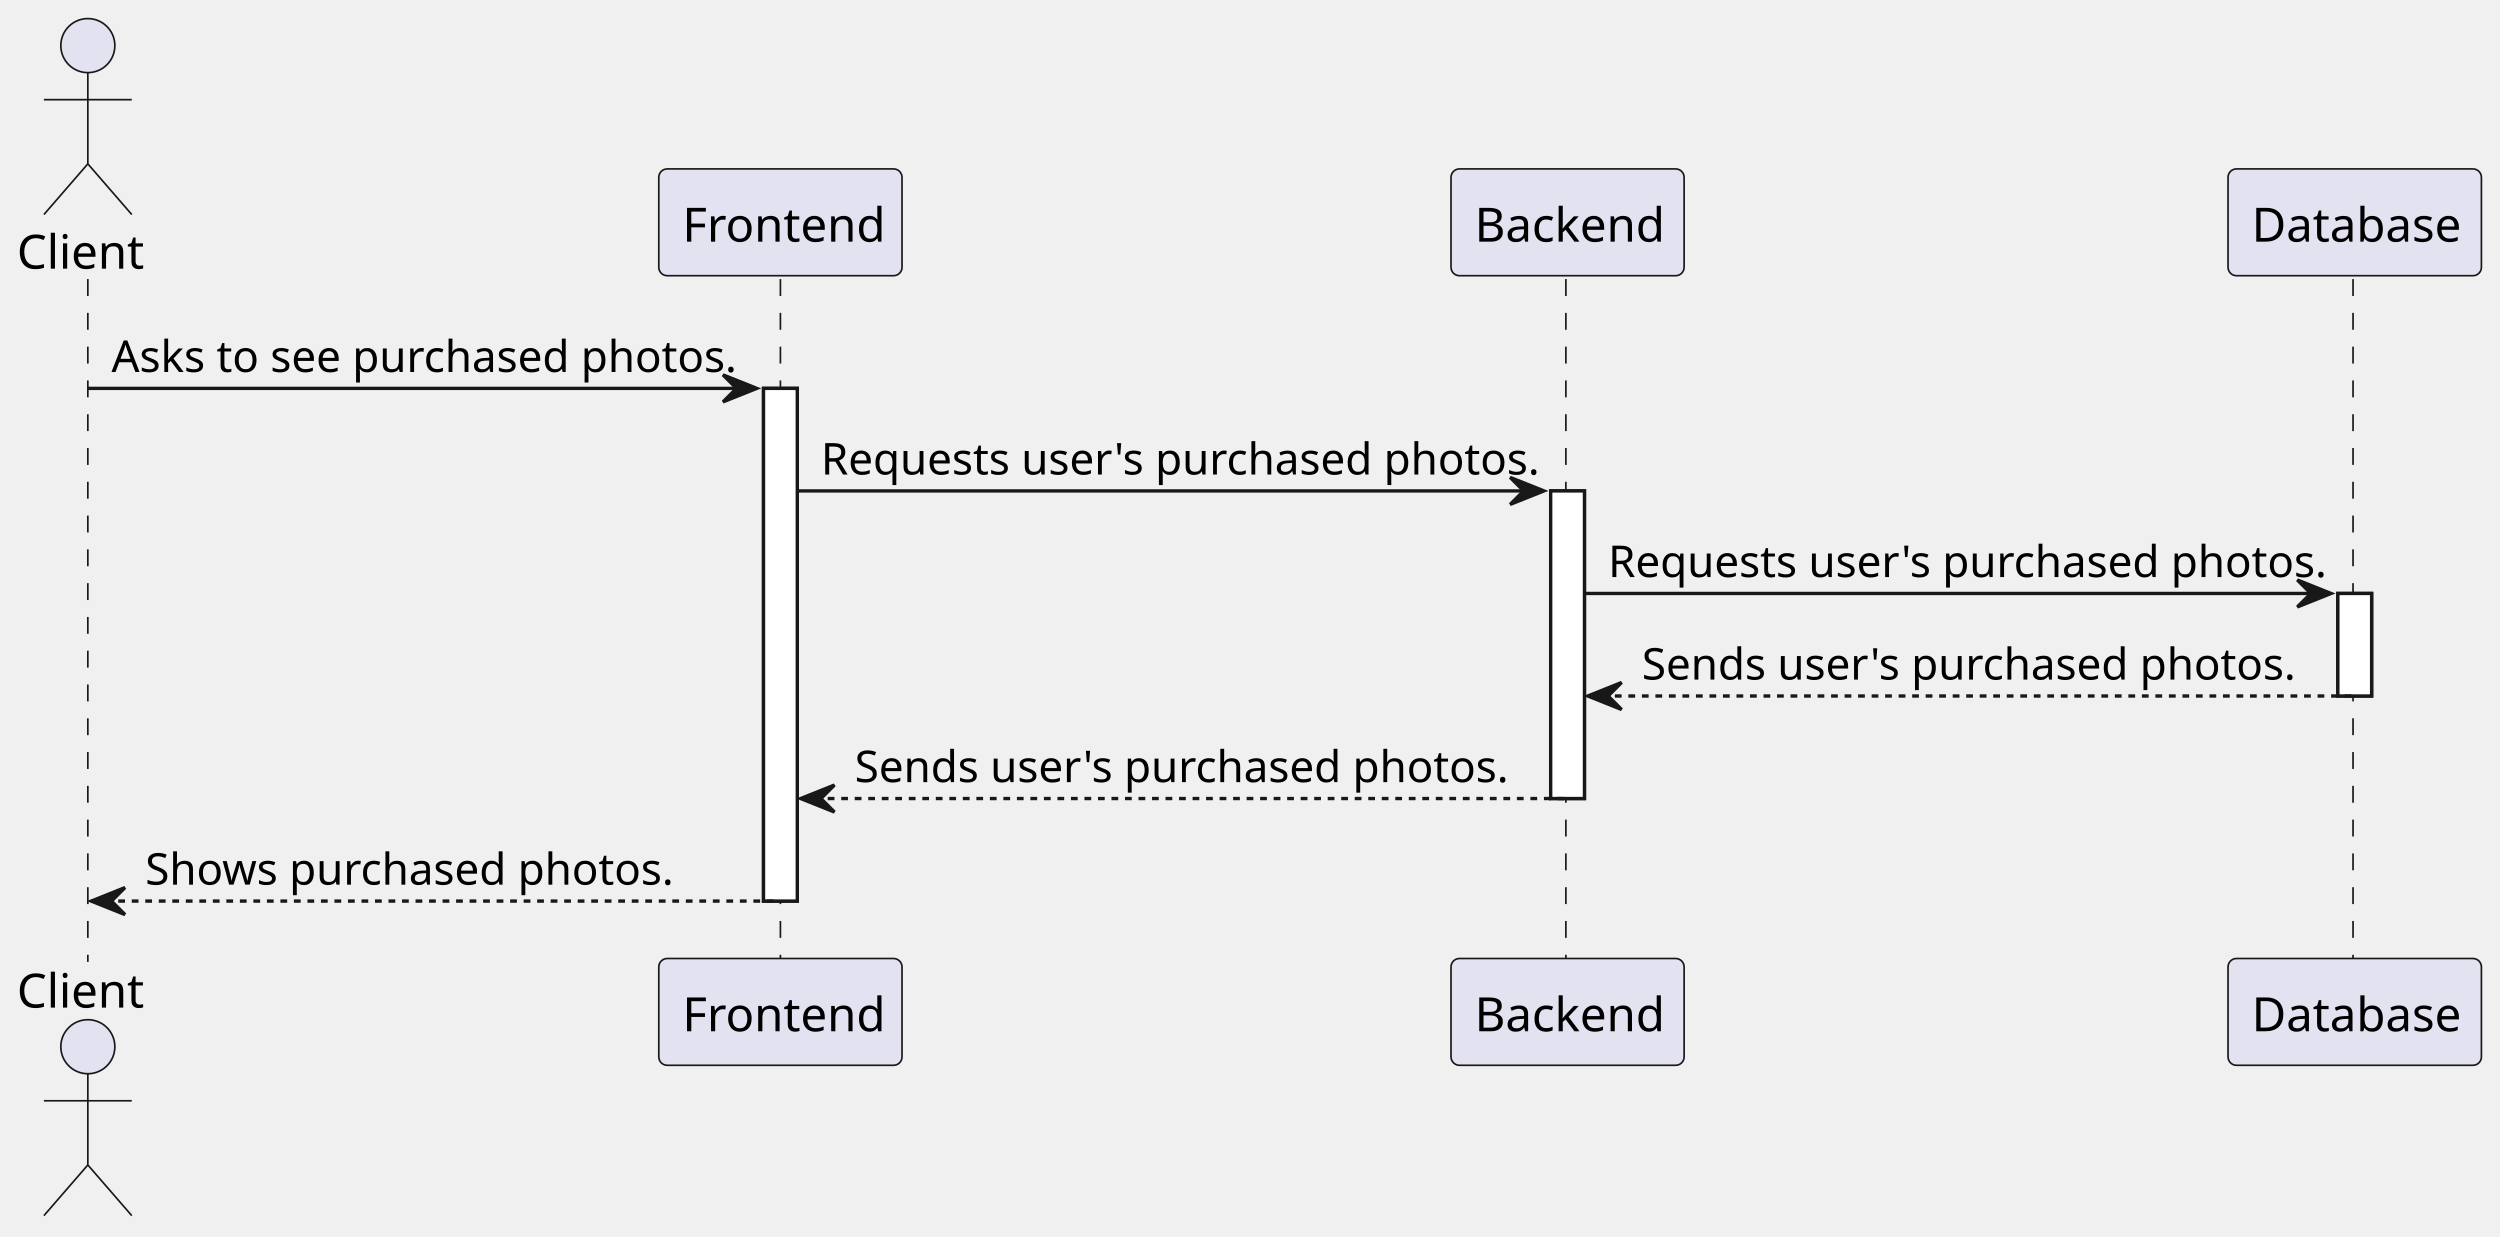
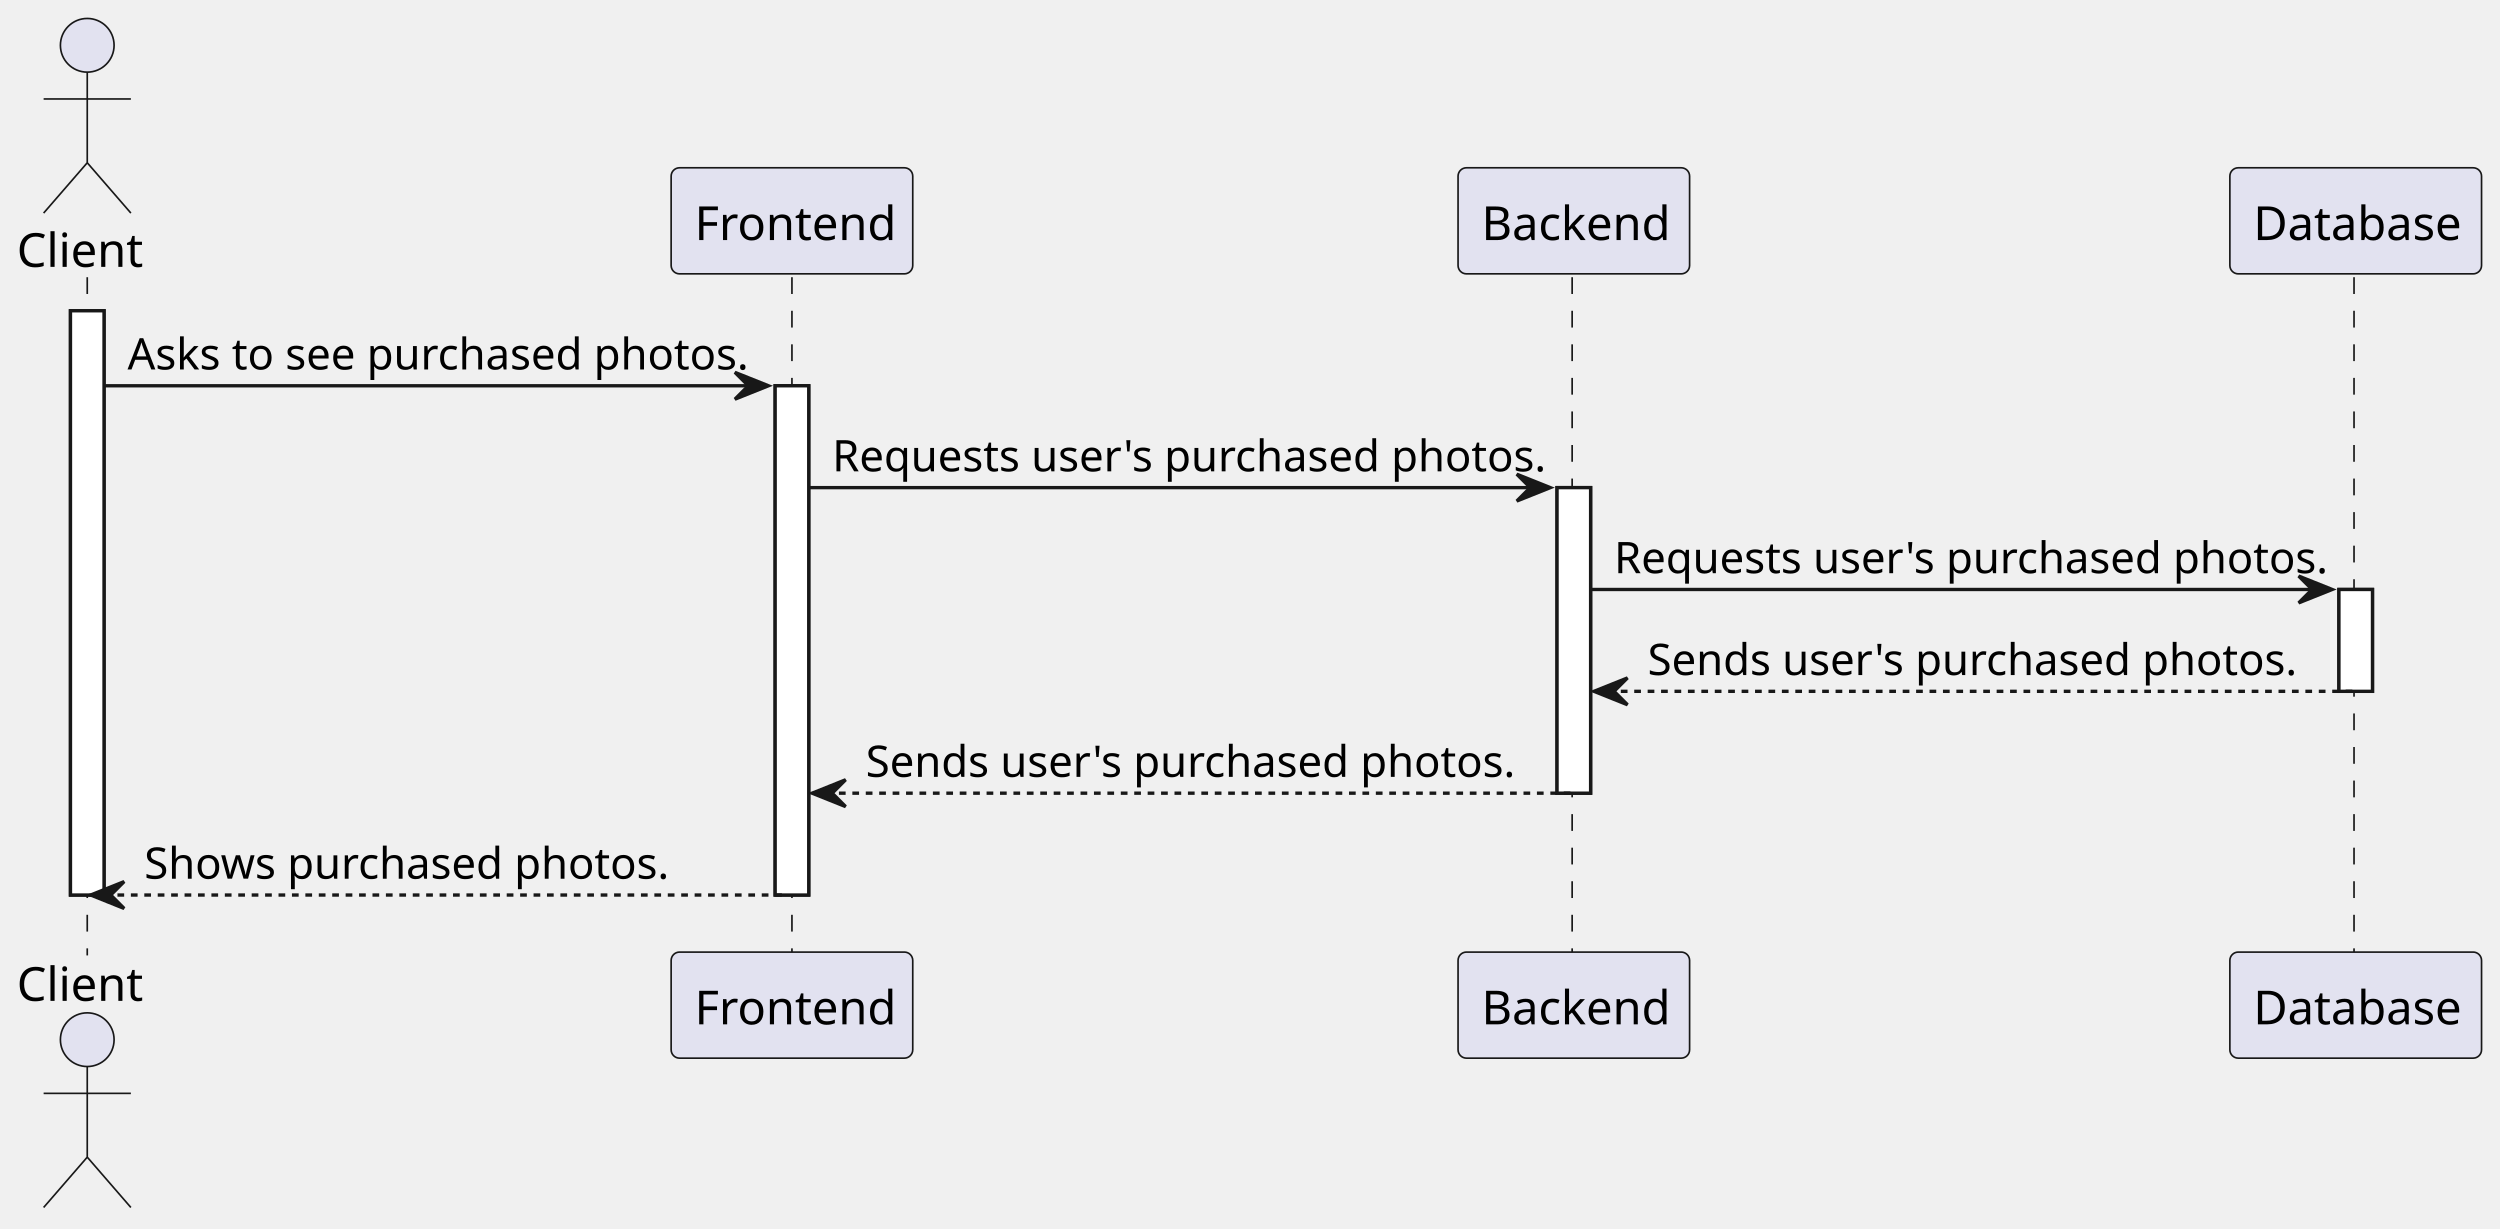
- <svg xmlns="http://www.w3.org/2000/svg" contentStyleType="text/css" height="366px" preserveAspectRatio="none" style="width:740px;height:366px;background:#FFFFFF;" version="1.1" viewBox="0 0 740 366" width="740px" zoomAndPan="magnify">
+ <svg xmlns="http://www.w3.org/2000/svg" contentStyleType="text/css" height="366px" preserveAspectRatio="none" style="width:745px;height:366px;background:#FFFFFF;" version="1.1" viewBox="0 0 745 366" width="745px" zoomAndPan="magnify">
  <defs />
  <g>
-     <rect fill="#FFFFFF" height="151.758" style="stroke:#181818;stroke-width:1.0;" width="10" x="226" y="114.961" />
-     <rect fill="#FFFFFF" height="91.055" style="stroke:#181818;stroke-width:1.0;" width="10" x="459" y="145.312" />
-     <rect fill="#FFFFFF" height="30.352" style="stroke:#181818;stroke-width:1.0;" width="10" x="692" y="175.664" />
+     <rect fill="#FFFFFF" height="174.109" style="stroke:#181818;stroke-width:1.0;" width="10" x="21" y="92.609" />
+     <rect fill="#FFFFFF" height="151.758" style="stroke:#181818;stroke-width:1.0;" width="10" x="231" y="114.961" />
+     <rect fill="#FFFFFF" height="91.055" style="stroke:#181818;stroke-width:1.0;" width="10" x="464" y="145.312" />
+     <rect fill="#FFFFFF" height="30.352" style="stroke:#181818;stroke-width:1.0;" width="10" x="697" y="175.664" />
    <line style="stroke:#181818;stroke-width:0.5;stroke-dasharray:5.0,5.0;" x1="26" x2="26" y1="82.609" y2="284.719" />
-     <line style="stroke:#181818;stroke-width:0.5;stroke-dasharray:5.0,5.0;" x1="231" x2="231" y1="82.609" y2="284.719" />
-     <line style="stroke:#181818;stroke-width:0.5;stroke-dasharray:5.0,5.0;" x1="463.5" x2="463.5" y1="82.609" y2="284.719" />
-     <line style="stroke:#181818;stroke-width:0.5;stroke-dasharray:5.0,5.0;" x1="696.5" x2="696.5" y1="82.609" y2="284.719" />
+     <line style="stroke:#181818;stroke-width:0.5;stroke-dasharray:5.0,5.0;" x1="236" x2="236" y1="82.609" y2="284.719" />
+     <line style="stroke:#181818;stroke-width:0.5;stroke-dasharray:5.0,5.0;" x1="468.5" x2="468.5" y1="82.609" y2="284.719" />
+     <line style="stroke:#181818;stroke-width:0.5;stroke-dasharray:5.0,5.0;" x1="701.5" x2="701.5" y1="82.609" y2="284.719" />
    <text fill="#000000" font-family="sans-serif" font-size="14" lengthAdjust="spacing" textLength="36" x="5" y="79.533">Client</text>
    <ellipse cx="26" cy="13.5" fill="#E2E2F0" rx="8" ry="8" style="stroke:#181818;stroke-width:0.5;" />
    <path d="M26,21.5 L26,48.5 M13,29.5 L39,29.5 M26,48.5 L13,63.5 M26,48.5 L39,63.5 " fill="none" style="stroke:#181818;stroke-width:0.5;" />
    <text fill="#000000" font-family="sans-serif" font-size="14" lengthAdjust="spacing" textLength="36" x="5" y="298.252">Client</text>
    <ellipse cx="26" cy="309.828" fill="#E2E2F0" rx="8" ry="8" style="stroke:#181818;stroke-width:0.5;" />
    <path d="M26,317.828 L26,344.828 M13,325.828 L39,325.828 M26,344.828 L13,359.828 M26,344.828 L39,359.828 " fill="none" style="stroke:#181818;stroke-width:0.5;" />
-     <rect fill="#E2E2F0" height="31.609" rx="2.5" ry="2.5" style="stroke:#181818;stroke-width:0.5;" width="72" x="195" y="50" />
-     <text fill="#000000" font-family="sans-serif" font-size="14" lengthAdjust="spacing" textLength="58" x="202" y="71.533">Frontend</text>
-     <rect fill="#E2E2F0" height="31.609" rx="2.5" ry="2.5" style="stroke:#181818;stroke-width:0.5;" width="72" x="195" y="283.719" />
-     <text fill="#000000" font-family="sans-serif" font-size="14" lengthAdjust="spacing" textLength="58" x="202" y="305.252">Frontend</text>
-     <rect fill="#E2E2F0" height="31.609" rx="2.5" ry="2.5" style="stroke:#181818;stroke-width:0.5;" width="69" x="429.5" y="50" />
-     <text fill="#000000" font-family="sans-serif" font-size="14" lengthAdjust="spacing" textLength="55" x="436.5" y="71.533">Backend</text>
-     <rect fill="#E2E2F0" height="31.609" rx="2.5" ry="2.5" style="stroke:#181818;stroke-width:0.5;" width="69" x="429.5" y="283.719" />
-     <text fill="#000000" font-family="sans-serif" font-size="14" lengthAdjust="spacing" textLength="55" x="436.5" y="305.252">Backend</text>
-     <rect fill="#E2E2F0" height="31.609" rx="2.5" ry="2.5" style="stroke:#181818;stroke-width:0.5;" width="75" x="659.5" y="50" />
-     <text fill="#000000" font-family="sans-serif" font-size="14" lengthAdjust="spacing" textLength="61" x="666.5" y="71.533">Database</text>
-     <rect fill="#E2E2F0" height="31.609" rx="2.5" ry="2.5" style="stroke:#181818;stroke-width:0.5;" width="75" x="659.5" y="283.719" />
-     <text fill="#000000" font-family="sans-serif" font-size="14" lengthAdjust="spacing" textLength="61" x="666.5" y="305.252">Database</text>
-     <rect fill="#FFFFFF" height="151.758" style="stroke:#181818;stroke-width:1.0;" width="10" x="226" y="114.961" />
-     <rect fill="#FFFFFF" height="91.055" style="stroke:#181818;stroke-width:1.0;" width="10" x="459" y="145.312" />
-     <rect fill="#FFFFFF" height="30.352" style="stroke:#181818;stroke-width:1.0;" width="10" x="692" y="175.664" />
-     <polygon fill="#181818" points="214,110.961,224,114.961,214,118.961,218,114.961" style="stroke:#181818;stroke-width:1.0;" />
-     <line style="stroke:#181818;stroke-width:1.0;" x1="26" x2="220" y1="114.961" y2="114.961" />
-     <text fill="#000000" font-family="sans-serif" font-size="13" lengthAdjust="spacing" textLength="181" x="33" y="110.105">Asks to see purchased photos.</text>
-     <polygon fill="#181818" points="447,141.312,457,145.312,447,149.312,451,145.312" style="stroke:#181818;stroke-width:1.0;" />
-     <line style="stroke:#181818;stroke-width:1.0;" x1="236" x2="453" y1="145.312" y2="145.312" />
-     <text fill="#000000" font-family="sans-serif" font-size="13" lengthAdjust="spacing" textLength="204" x="243" y="140.456">Requests user's purchased photos.</text>
-     <polygon fill="#181818" points="680,171.664,690,175.664,680,179.664,684,175.664" style="stroke:#181818;stroke-width:1.0;" />
-     <line style="stroke:#181818;stroke-width:1.0;" x1="469" x2="686" y1="175.664" y2="175.664" />
-     <text fill="#000000" font-family="sans-serif" font-size="13" lengthAdjust="spacing" textLength="204" x="476" y="170.808">Requests user's purchased photos.</text>
-     <polygon fill="#181818" points="480,202.016,470,206.016,480,210.016,476,206.016" style="stroke:#181818;stroke-width:1.0;" />
-     <line style="stroke:#181818;stroke-width:1.0;stroke-dasharray:2.0,2.0;" x1="474" x2="696" y1="206.016" y2="206.016" />
-     <text fill="#000000" font-family="sans-serif" font-size="13" lengthAdjust="spacing" textLength="186" x="486" y="201.159">Sends user's purchased photos.</text>
-     <polygon fill="#181818" points="247,232.367,237,236.367,247,240.367,243,236.367" style="stroke:#181818;stroke-width:1.0;" />
-     <line style="stroke:#181818;stroke-width:1.0;stroke-dasharray:2.0,2.0;" x1="241" x2="463" y1="236.367" y2="236.367" />
-     <text fill="#000000" font-family="sans-serif" font-size="13" lengthAdjust="spacing" textLength="186" x="253" y="231.511">Sends user's purchased photos.</text>
+     <rect fill="#E2E2F0" height="31.609" rx="2.5" ry="2.5" style="stroke:#181818;stroke-width:0.5;" width="72" x="200" y="50" />
+     <text fill="#000000" font-family="sans-serif" font-size="14" lengthAdjust="spacing" textLength="58" x="207" y="71.533">Frontend</text>
+     <rect fill="#E2E2F0" height="31.609" rx="2.5" ry="2.5" style="stroke:#181818;stroke-width:0.5;" width="72" x="200" y="283.719" />
+     <text fill="#000000" font-family="sans-serif" font-size="14" lengthAdjust="spacing" textLength="58" x="207" y="305.252">Frontend</text>
+     <rect fill="#E2E2F0" height="31.609" rx="2.5" ry="2.5" style="stroke:#181818;stroke-width:0.5;" width="69" x="434.5" y="50" />
+     <text fill="#000000" font-family="sans-serif" font-size="14" lengthAdjust="spacing" textLength="55" x="441.5" y="71.533">Backend</text>
+     <rect fill="#E2E2F0" height="31.609" rx="2.5" ry="2.5" style="stroke:#181818;stroke-width:0.5;" width="69" x="434.5" y="283.719" />
+     <text fill="#000000" font-family="sans-serif" font-size="14" lengthAdjust="spacing" textLength="55" x="441.5" y="305.252">Backend</text>
+     <rect fill="#E2E2F0" height="31.609" rx="2.5" ry="2.5" style="stroke:#181818;stroke-width:0.5;" width="75" x="664.5" y="50" />
+     <text fill="#000000" font-family="sans-serif" font-size="14" lengthAdjust="spacing" textLength="61" x="671.5" y="71.533">Database</text>
+     <rect fill="#E2E2F0" height="31.609" rx="2.5" ry="2.5" style="stroke:#181818;stroke-width:0.5;" width="75" x="664.5" y="283.719" />
+     <text fill="#000000" font-family="sans-serif" font-size="14" lengthAdjust="spacing" textLength="61" x="671.5" y="305.252">Database</text>
+     <rect fill="#FFFFFF" height="174.109" style="stroke:#181818;stroke-width:1.0;" width="10" x="21" y="92.609" />
+     <rect fill="#FFFFFF" height="151.758" style="stroke:#181818;stroke-width:1.0;" width="10" x="231" y="114.961" />
+     <rect fill="#FFFFFF" height="91.055" style="stroke:#181818;stroke-width:1.0;" width="10" x="464" y="145.312" />
+     <rect fill="#FFFFFF" height="30.352" style="stroke:#181818;stroke-width:1.0;" width="10" x="697" y="175.664" />
+     <polygon fill="#181818" points="219,110.961,229,114.961,219,118.961,223,114.961" style="stroke:#181818;stroke-width:1.0;" />
+     <line style="stroke:#181818;stroke-width:1.0;" x1="31" x2="225" y1="114.961" y2="114.961" />
+     <text fill="#000000" font-family="sans-serif" font-size="13" lengthAdjust="spacing" textLength="181" x="38" y="110.105">Asks to see purchased photos.</text>
+     <polygon fill="#181818" points="452,141.312,462,145.312,452,149.312,456,145.312" style="stroke:#181818;stroke-width:1.0;" />
+     <line style="stroke:#181818;stroke-width:1.0;" x1="241" x2="458" y1="145.312" y2="145.312" />
+     <text fill="#000000" font-family="sans-serif" font-size="13" lengthAdjust="spacing" textLength="204" x="248" y="140.456">Requests user's purchased photos.</text>
+     <polygon fill="#181818" points="685,171.664,695,175.664,685,179.664,689,175.664" style="stroke:#181818;stroke-width:1.0;" />
+     <line style="stroke:#181818;stroke-width:1.0;" x1="474" x2="691" y1="175.664" y2="175.664" />
+     <text fill="#000000" font-family="sans-serif" font-size="13" lengthAdjust="spacing" textLength="204" x="481" y="170.808">Requests user's purchased photos.</text>
+     <polygon fill="#181818" points="485,202.016,475,206.016,485,210.016,481,206.016" style="stroke:#181818;stroke-width:1.0;" />
+     <line style="stroke:#181818;stroke-width:1.0;stroke-dasharray:2.0,2.0;" x1="479" x2="701" y1="206.016" y2="206.016" />
+     <text fill="#000000" font-family="sans-serif" font-size="13" lengthAdjust="spacing" textLength="186" x="491" y="201.159">Sends user's purchased photos.</text>
+     <polygon fill="#181818" points="252,232.367,242,236.367,252,240.367,248,236.367" style="stroke:#181818;stroke-width:1.0;" />
+     <line style="stroke:#181818;stroke-width:1.0;stroke-dasharray:2.0,2.0;" x1="246" x2="468" y1="236.367" y2="236.367" />
+     <text fill="#000000" font-family="sans-serif" font-size="13" lengthAdjust="spacing" textLength="186" x="258" y="231.511">Sends user's purchased photos.</text>
    <polygon fill="#181818" points="37,262.719,27,266.719,37,270.719,33,266.719" style="stroke:#181818;stroke-width:1.0;" />
-     <line style="stroke:#181818;stroke-width:1.0;stroke-dasharray:2.0,2.0;" x1="31" x2="230" y1="266.719" y2="266.719" />
+     <line style="stroke:#181818;stroke-width:1.0;stroke-dasharray:2.0,2.0;" x1="31" x2="235" y1="266.719" y2="266.719" />
    <text fill="#000000" font-family="sans-serif" font-size="13" lengthAdjust="spacing" textLength="150" x="43" y="261.862">Shows purchased photos.</text>
  </g>
</svg>
